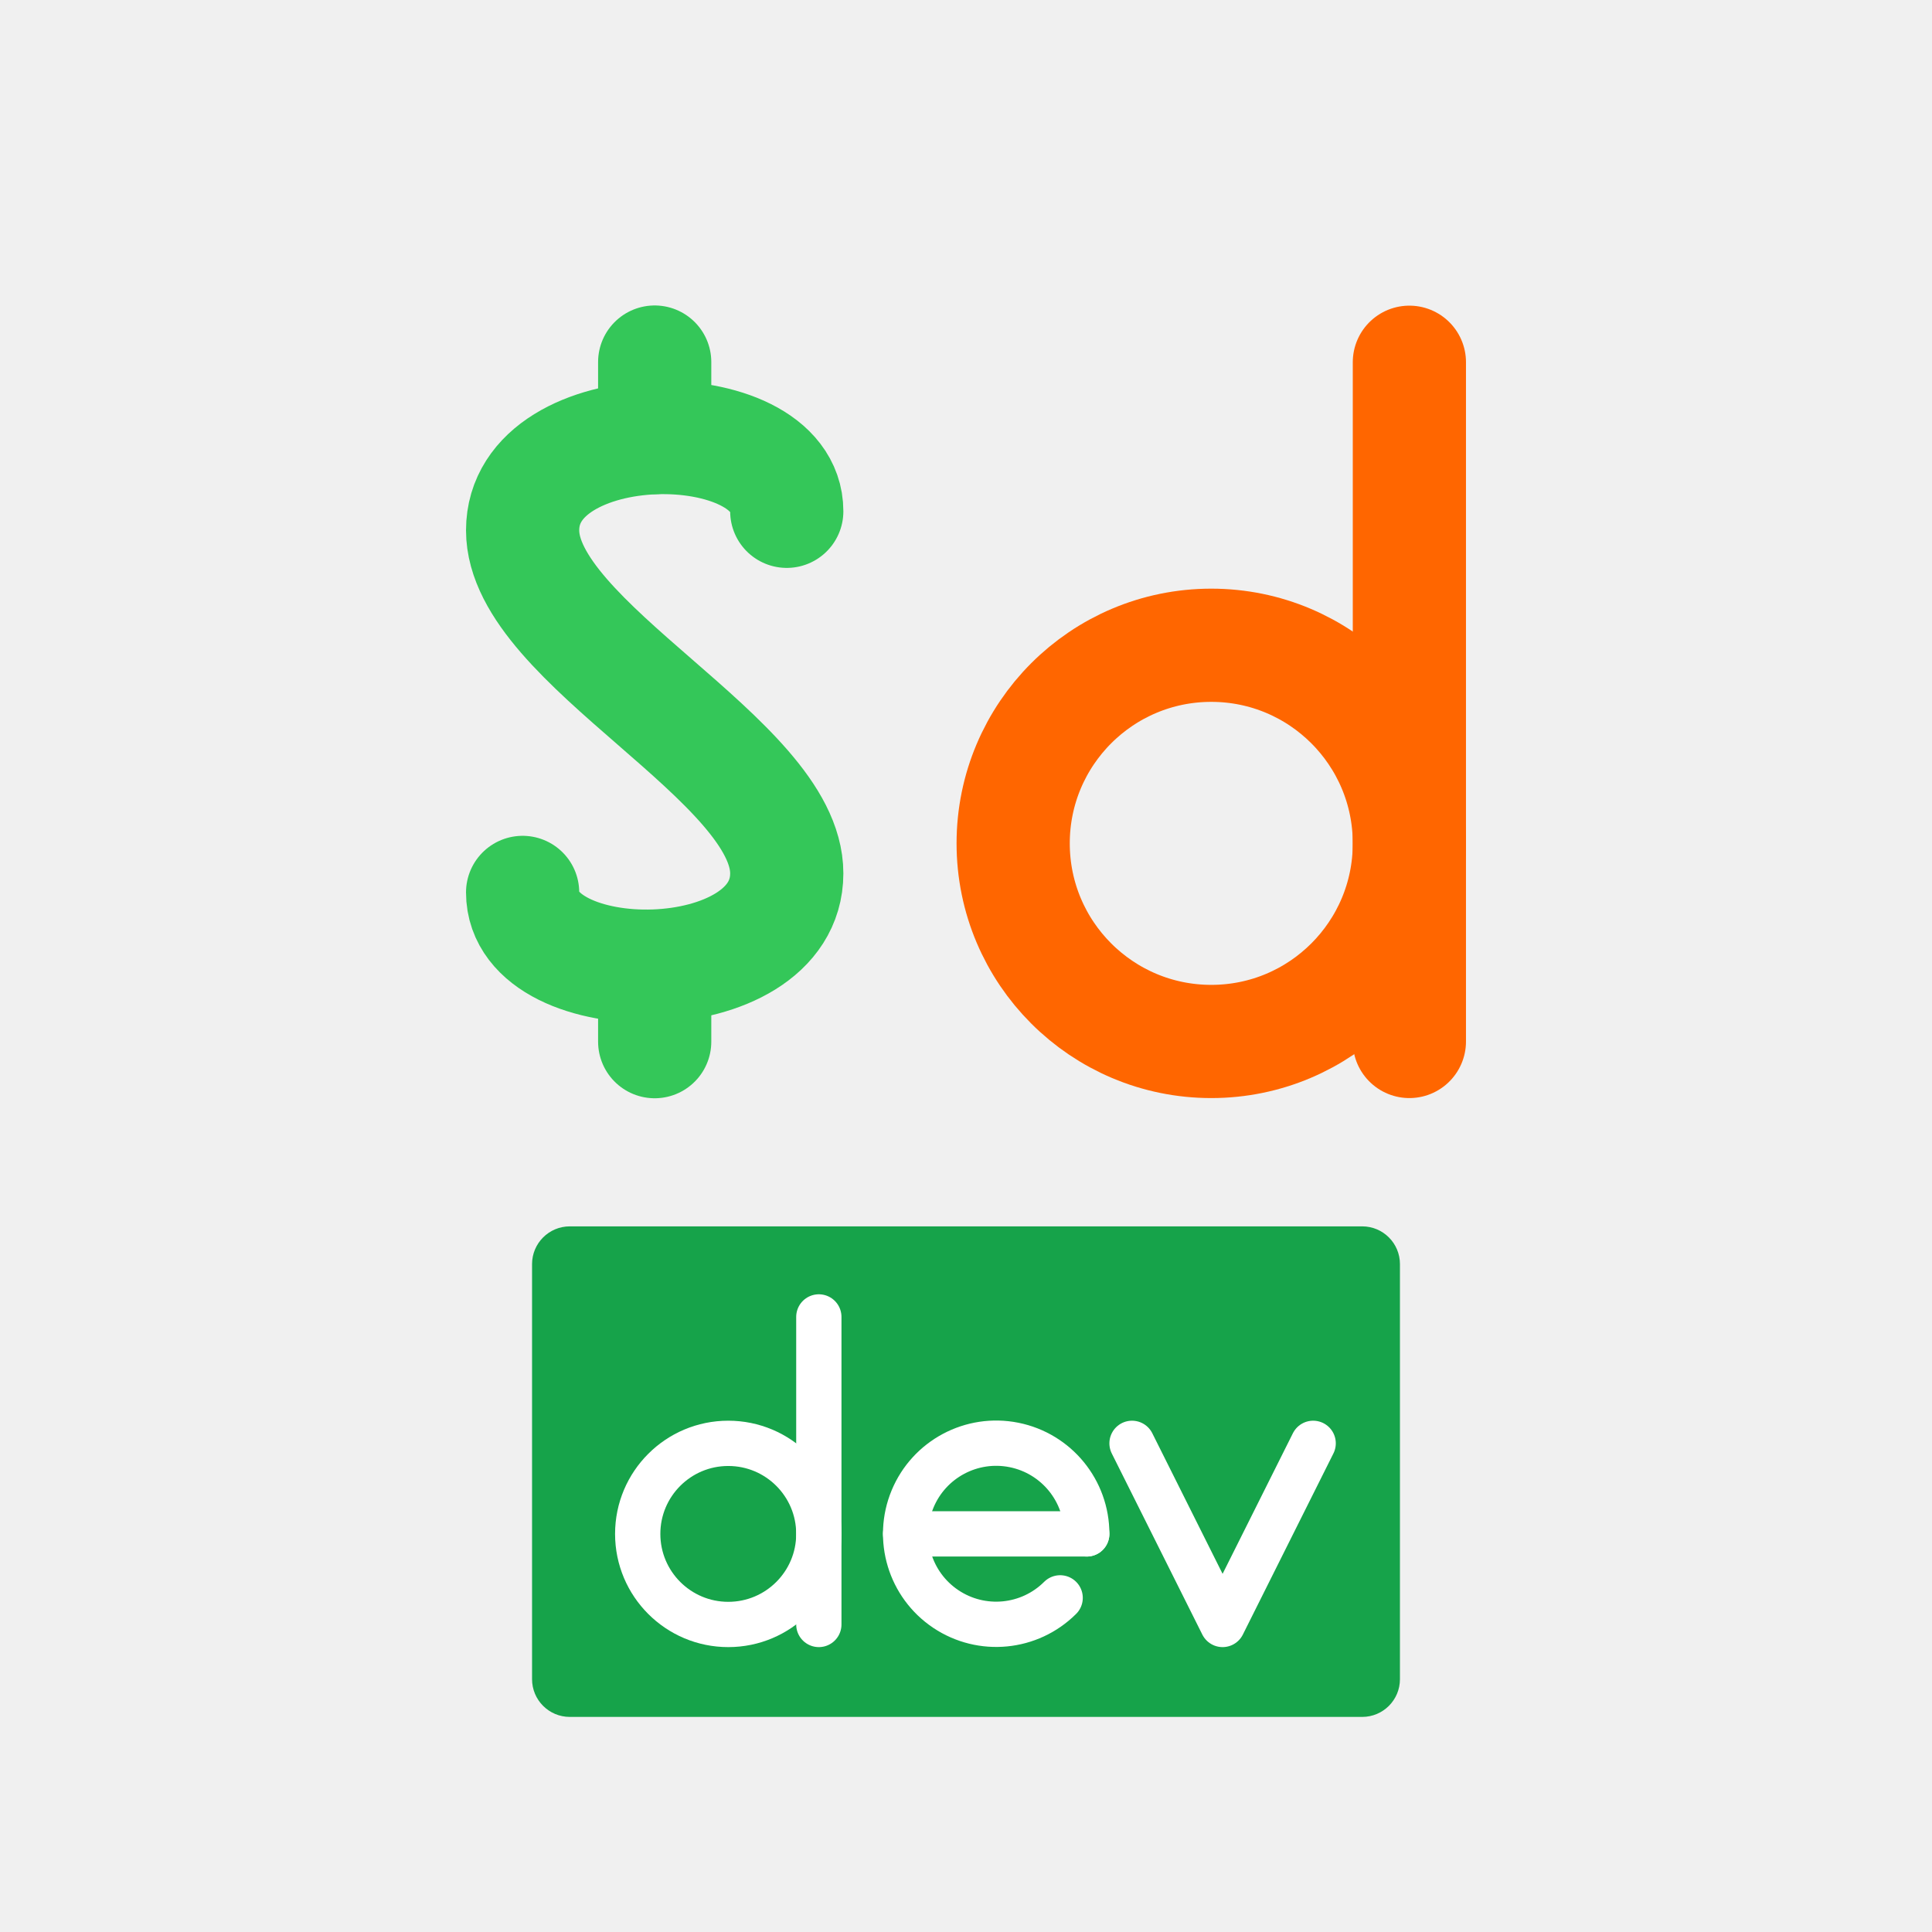
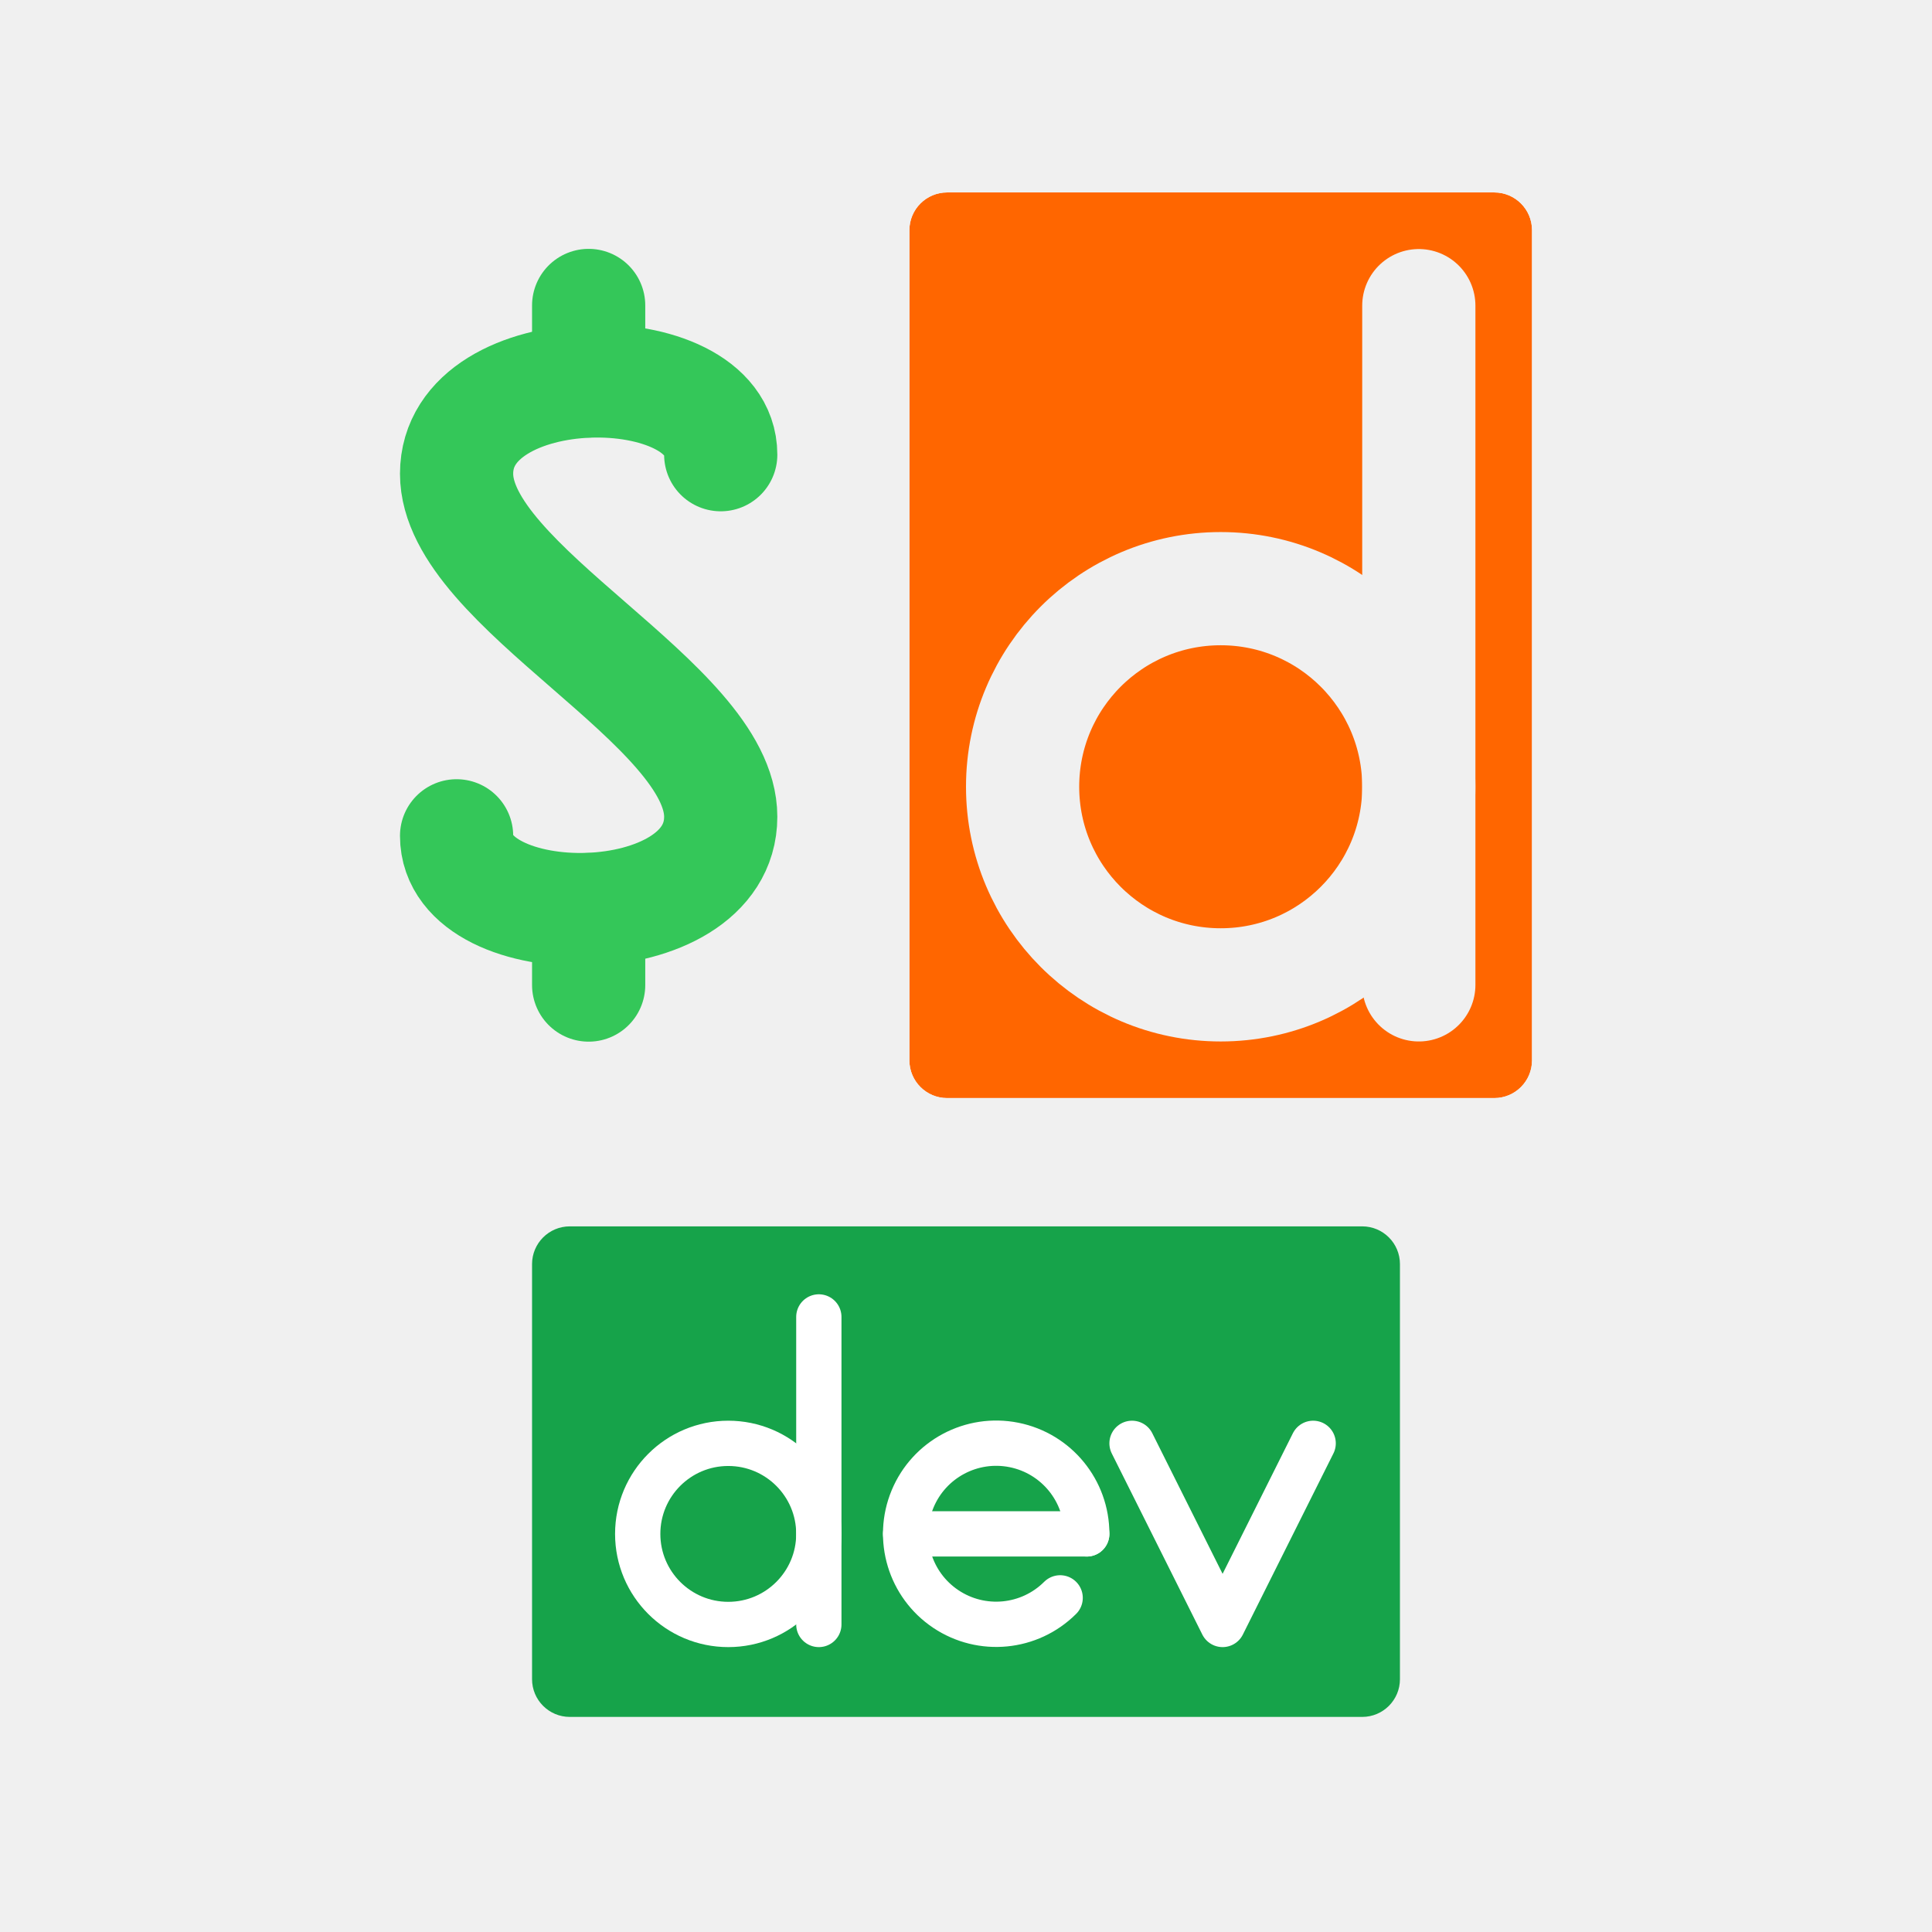
<svg xmlns="http://www.w3.org/2000/svg" width="1024" height="1024" viewBox="0 0 1024 1024">
-   <g transform="translate(0 -140)">
+   <g transform="translate(0 -170)">
    <g fill="none" stroke-linecap="round">
      <g stroke="#34C759" stroke-width="60">
-         <path d="M347 331.9 L347 371.9" />
-         <path d="M347 652.1 L347 692.1" />
-         <path d="M417 411 C417 357.3 277 357.3 277 421.1 C277 481.1 417 542.9 417 602.9 C417 666.7 277 666.7 277 613" />
-       </g>
-       <g stroke="#FF6600" stroke-width="60">
-         <circle cx="642" cy="587" r="105" />
-         <path d="M747 332 L747 692" />
+         <path d="M312 331.9 L312 371.9" />
+         <path d="M312 652.1 L312 692.1" />
+         <path d="M382 411 C382 357.3 242 357.3 242 421.1 C242 481.1 382 542.9 382 602.9 C382 666.7 242 666.7 242 613" />
      </g>
    </g>
+     <defs>
+       <mask id="cursor" maskUnits="userSpaceOnUse" x="0" y="0" width="1024" height="1024">
+         <rect x="482" y="272" width="330" height="480" rx="20" fill="#FFFFFF" />
+         <g fill="none" stroke="#000000" stroke-width="60" stroke-linecap="round">
+           <circle cx="647" cy="587" r="105" />
+           <path d="M752 332 L752 692" />
+         </g>
+       </mask>
+     </defs>
+     <rect x="482" y="272" width="330" height="480" rx="20" fill="#FF6600" mask="url(#cursor)" />
  </g>
  <rect x="282" y="650" width="460" height="260" rx="20" fill="#16a34a" />
  <g fill="none" stroke="#FFFFFF" stroke-width="24" stroke-linecap="round" stroke-linejoin="round">
    <circle cx="386" cy="813" r="48" />
    <path d="M434 698 L434 861" />
    <path d="M480 813 L576 813" />
    <path d="M576 813 A48 48 0 1 0 561.9 846.9" />
    <path d="M600 765 L648 861 L696 765" />
  </g>
</svg>
